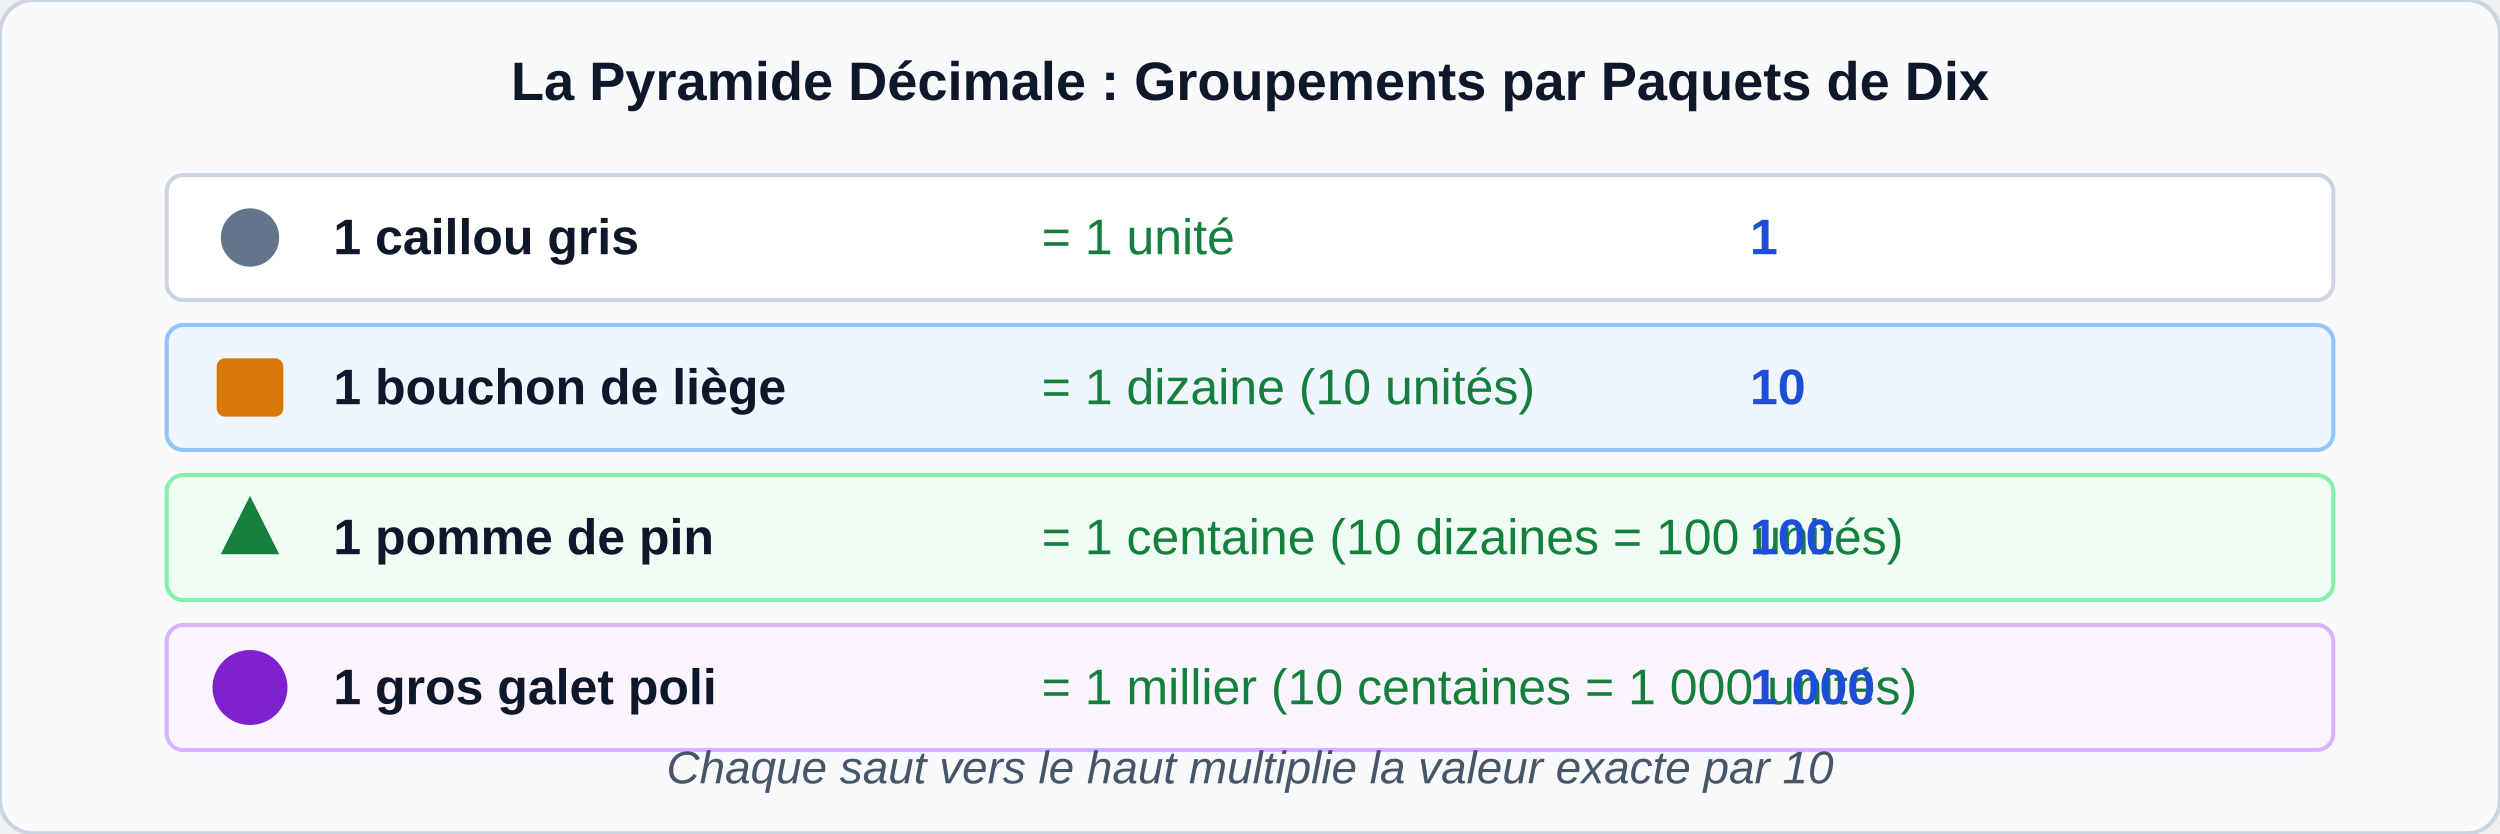
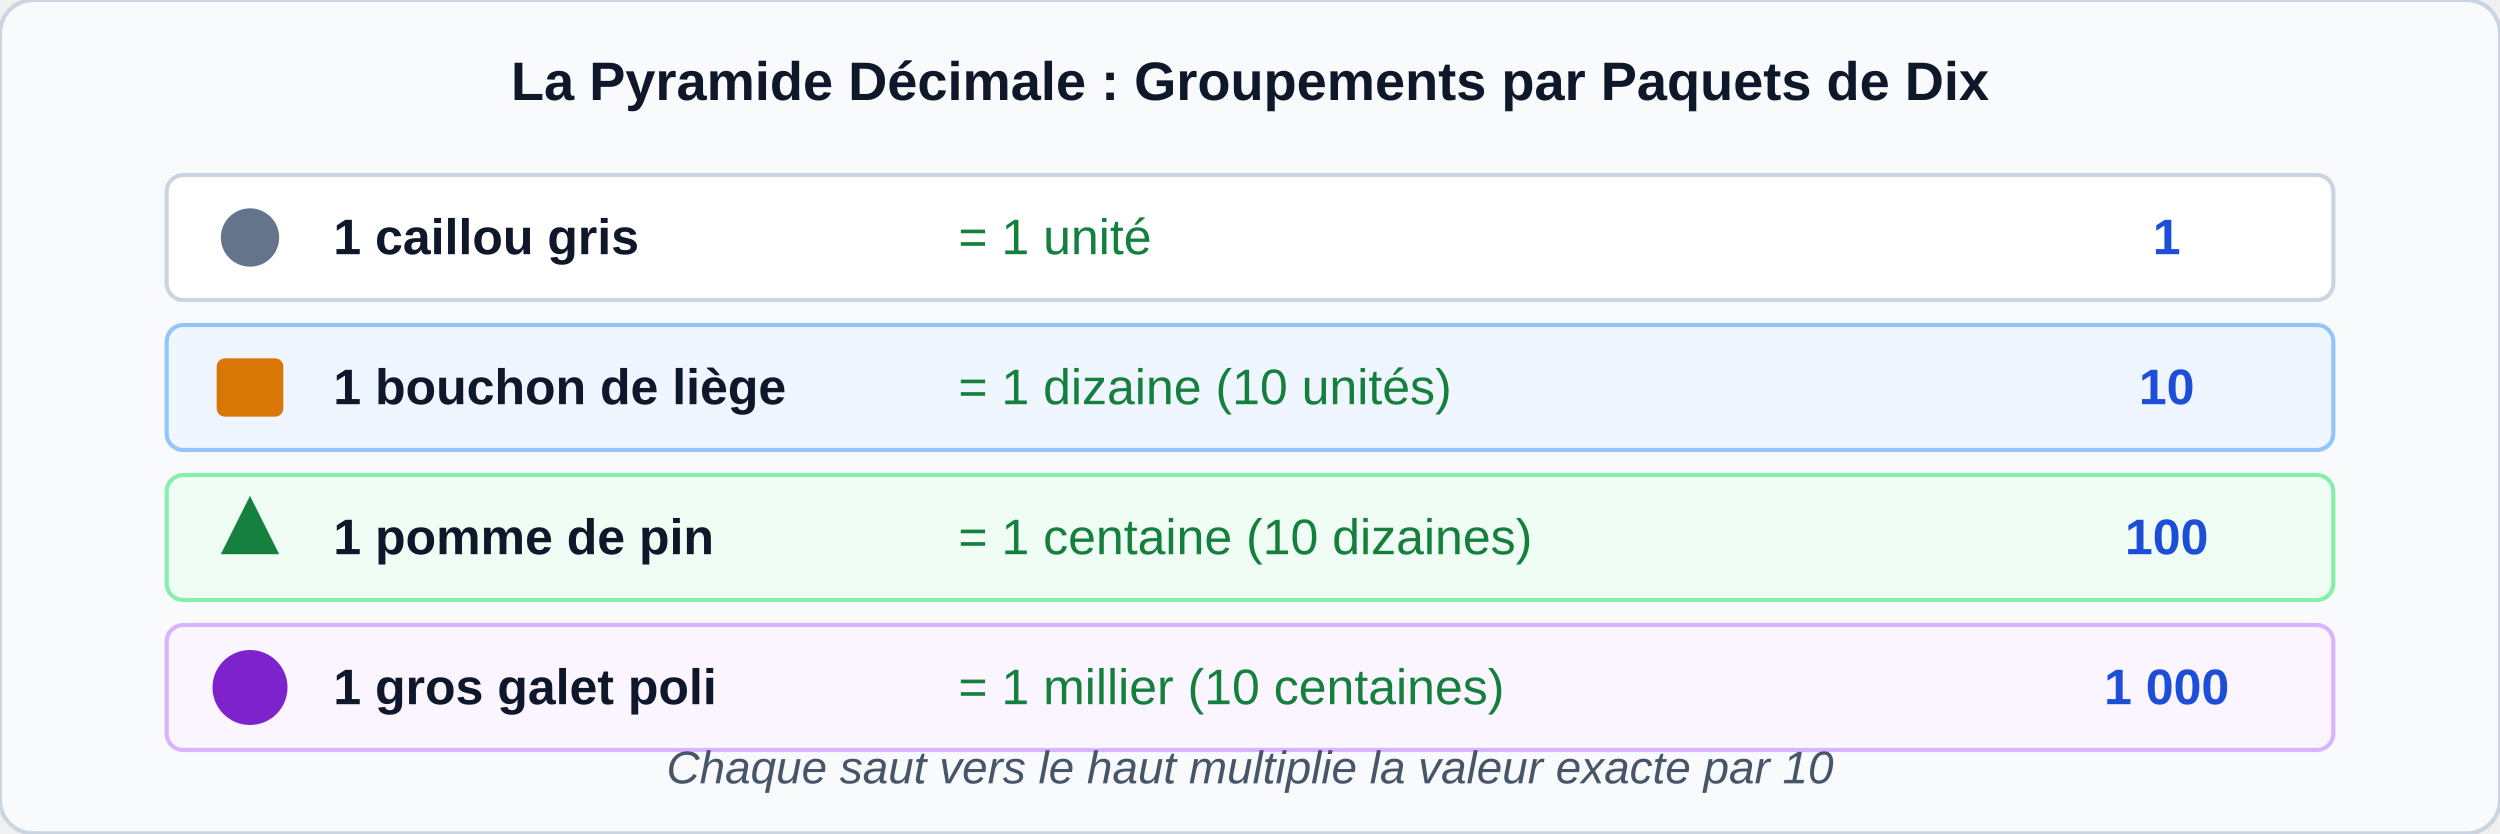
<svg xmlns="http://www.w3.org/2000/svg" viewBox="0 0 600 200" width="100%" height="200">
  <rect width="600" height="200" fill="#f8fafc" rx="8" stroke="#cbd5e1" stroke-width="1" />
  <text x="300" y="24" font-family="Liberation Sans, sans-serif" font-size="13" font-weight="bold" fill="#0f172a" text-anchor="middle">La Pyramide Décimale : Groupements par Paquets de Dix</text>
  <g transform="translate(40, 42)" font-family="Liberation Sans, sans-serif" font-size="12">
    <rect x="0" y="0" width="520" height="30" rx="4" fill="#ffffff" stroke="#cbd5e1" stroke-width="1" />
    <circle cx="20" cy="15" r="7" fill="#64748b" />
    <text x="40" y="19" font-weight="bold" fill="#0f172a">1 caillou gris</text>
-     <text x="210" y="19" fill="#15803d">= 1 unité</text>
-     <text x="380" y="19" font-weight="bold" fill="#1d4ed8">1</text>
+     <text x="190" y="19" fill="#15803d">= 1 unité</text>
+     <text x="480" y="19" font-weight="bold" fill="#1d4ed8" text-anchor="middle">1</text>
    <rect x="0" y="36" width="520" height="30" rx="4" fill="#eff6ff" stroke="#93c5fd" stroke-width="1" />
    <rect x="12" y="44" width="16" height="14" rx="2" fill="#d97706" />
    <text x="40" y="55" font-weight="bold" fill="#0f172a">1 bouchon de liège</text>
-     <text x="210" y="55" fill="#15803d">= 1 dizaine (10 unités)</text>
-     <text x="380" y="55" font-weight="bold" fill="#1d4ed8">10</text>
+     <text x="190" y="55" fill="#15803d">= 1 dizaine (10 unités)</text>
+     <text x="480" y="55" font-weight="bold" fill="#1d4ed8" text-anchor="middle">10</text>
    <rect x="0" y="72" width="520" height="30" rx="4" fill="#f0fdf4" stroke="#86efac" stroke-width="1" />
    <polygon points="20,77 13,91 27,91" fill="#15803d" />
    <text x="40" y="91" font-weight="bold" fill="#0f172a">1 pomme de pin</text>
-     <text x="210" y="91" fill="#15803d">= 1 centaine (10 dizaines = 100 unités)</text>
-     <text x="380" y="91" font-weight="bold" fill="#1d4ed8">100</text>
+     <text x="190" y="91" fill="#15803d">= 1 centaine (10 dizaines)</text>
+     <text x="480" y="91" font-weight="bold" fill="#1d4ed8" text-anchor="middle">100</text>
    <rect x="0" y="108" width="520" height="30" rx="4" fill="#faf5ff" stroke="#d8b4fe" stroke-width="1" />
    <circle cx="20" cy="123" r="9" fill="#7e22ce" />
    <text x="40" y="127" font-weight="bold" fill="#0f172a">1 gros galet poli</text>
-     <text x="210" y="127" fill="#15803d">= 1 millier (10 centaines = 1 000 unités)</text>
-     <text x="380" y="127" font-weight="bold" fill="#1d4ed8">1 000</text>
+     <text x="190" y="127" fill="#15803d">= 1 millier (10 centaines)</text>
+     <text x="480" y="127" font-weight="bold" fill="#1d4ed8" text-anchor="middle">1 000</text>
  </g>
  <text x="300" y="188" font-family="Liberation Sans, sans-serif" font-size="11" font-style="italic" fill="#475569" text-anchor="middle">Chaque saut vers le haut multiplie la valeur exacte par 10</text>
</svg>
